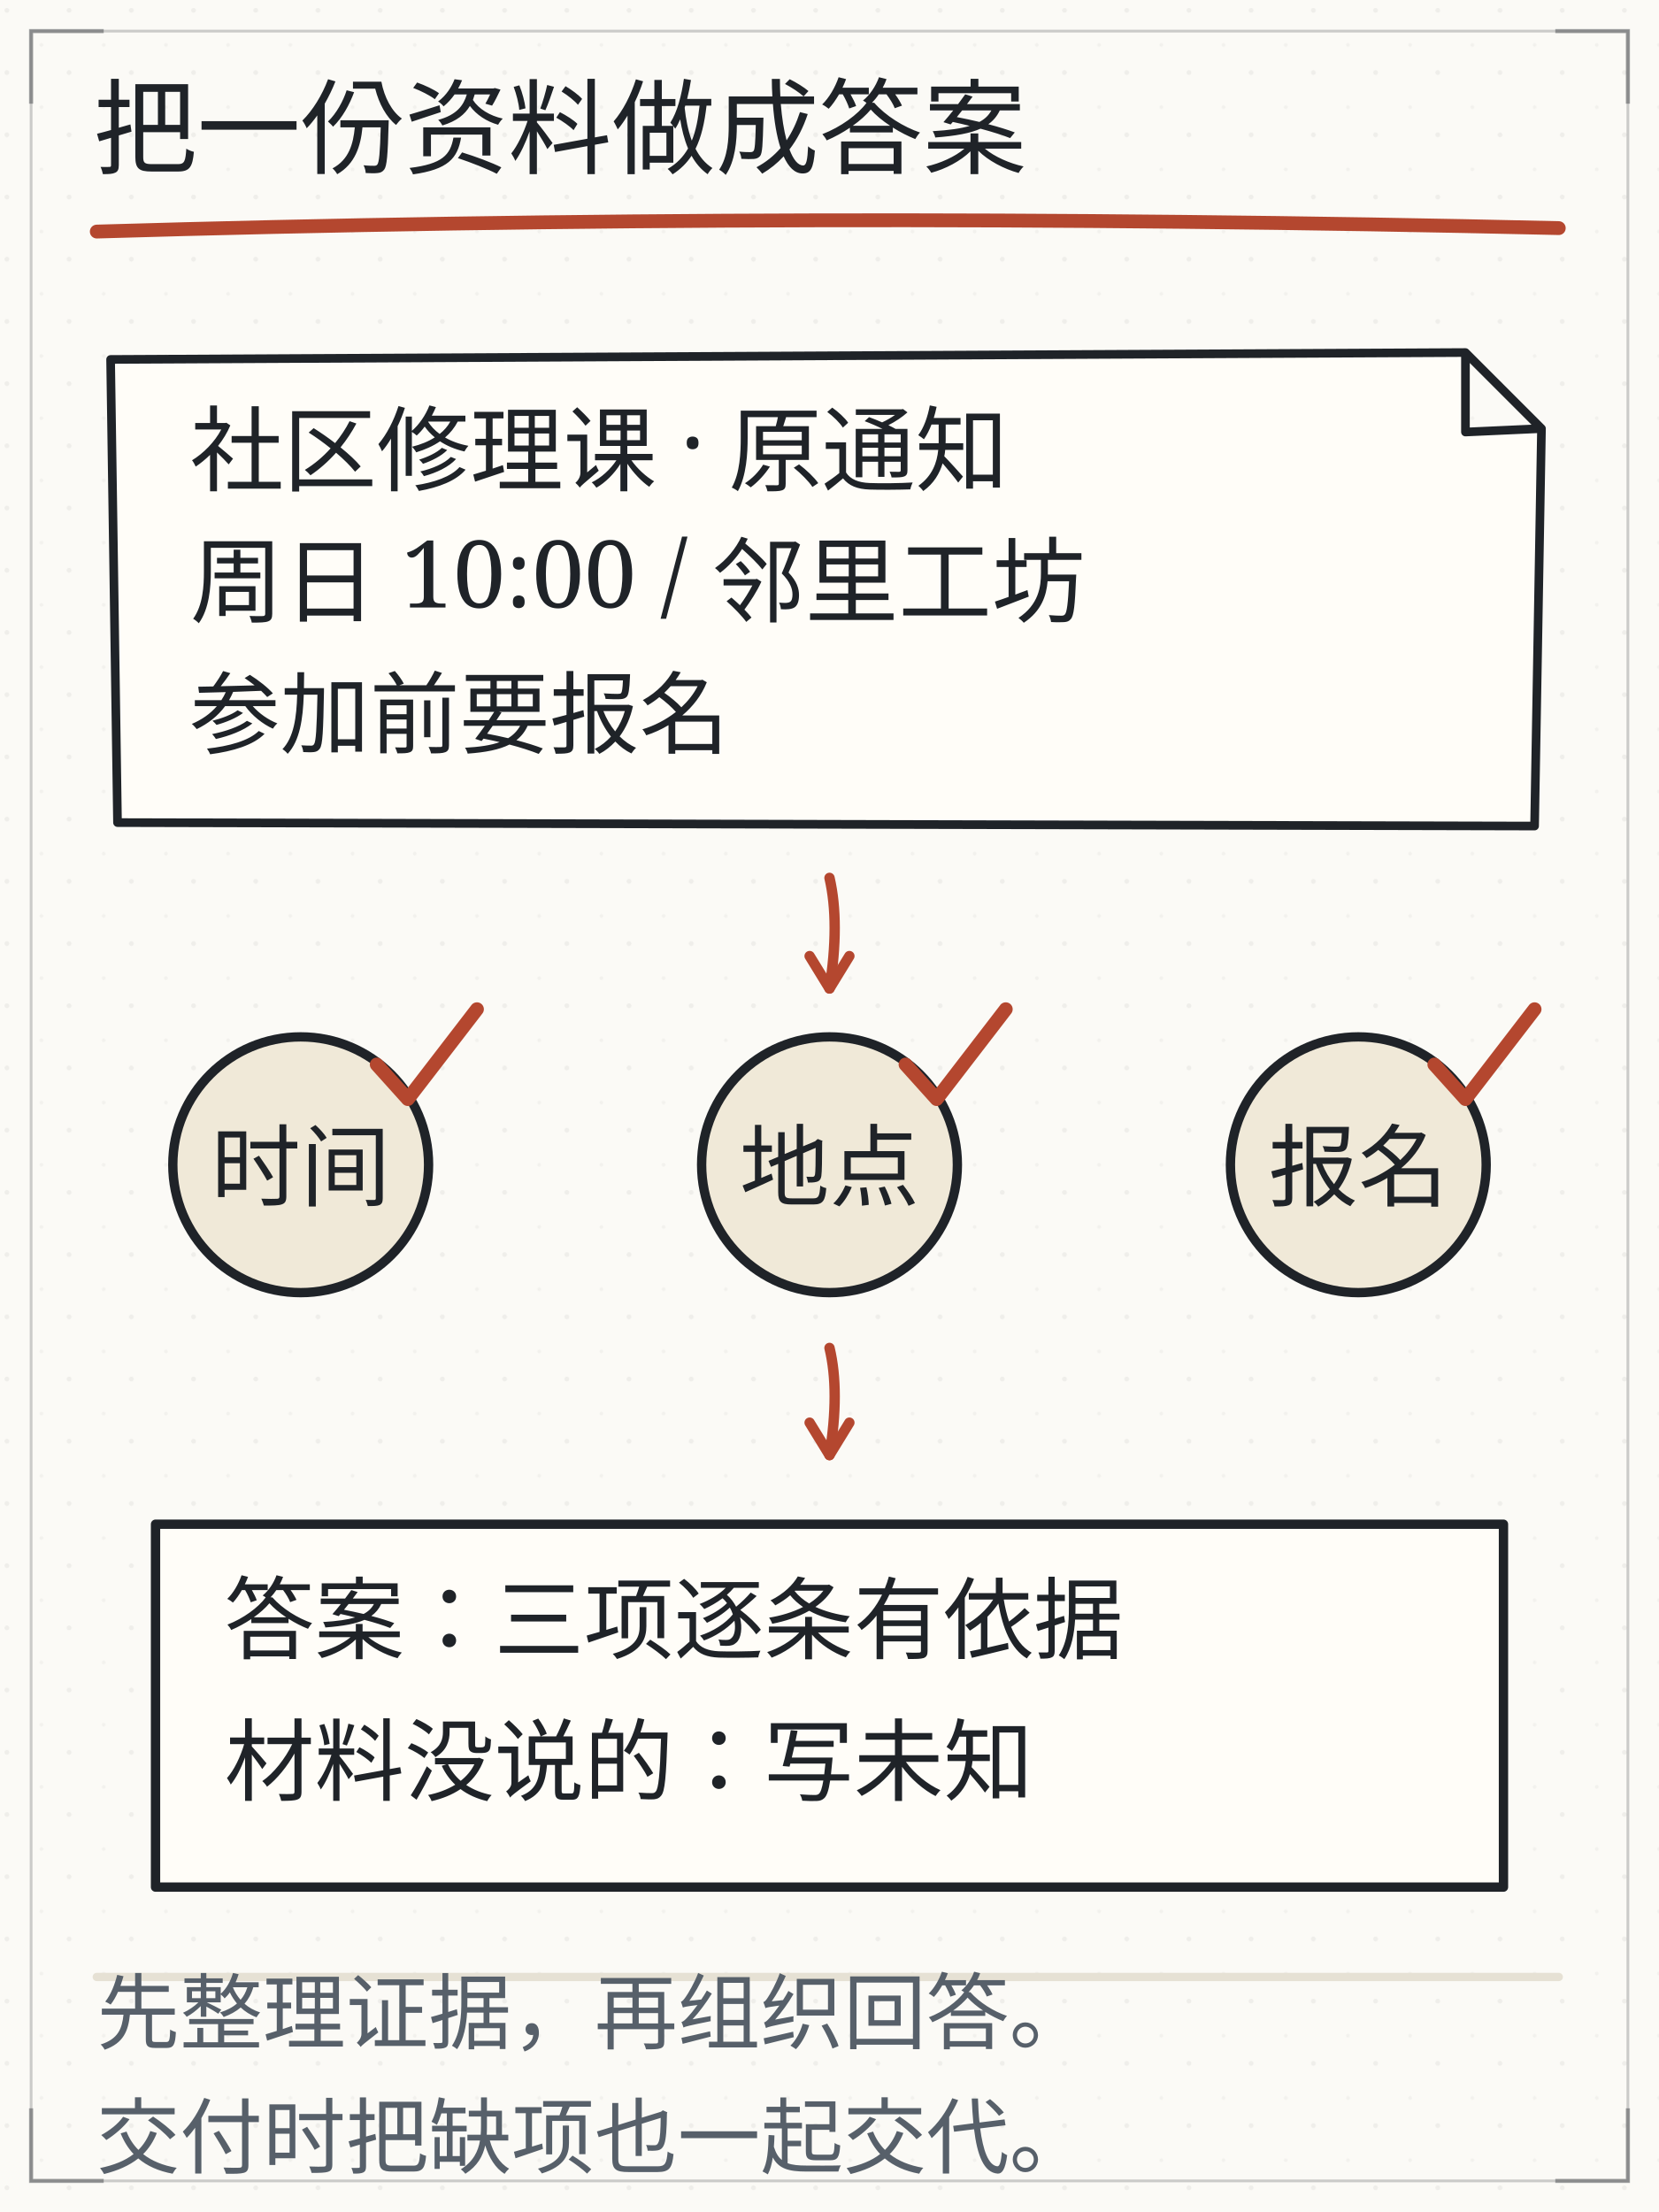
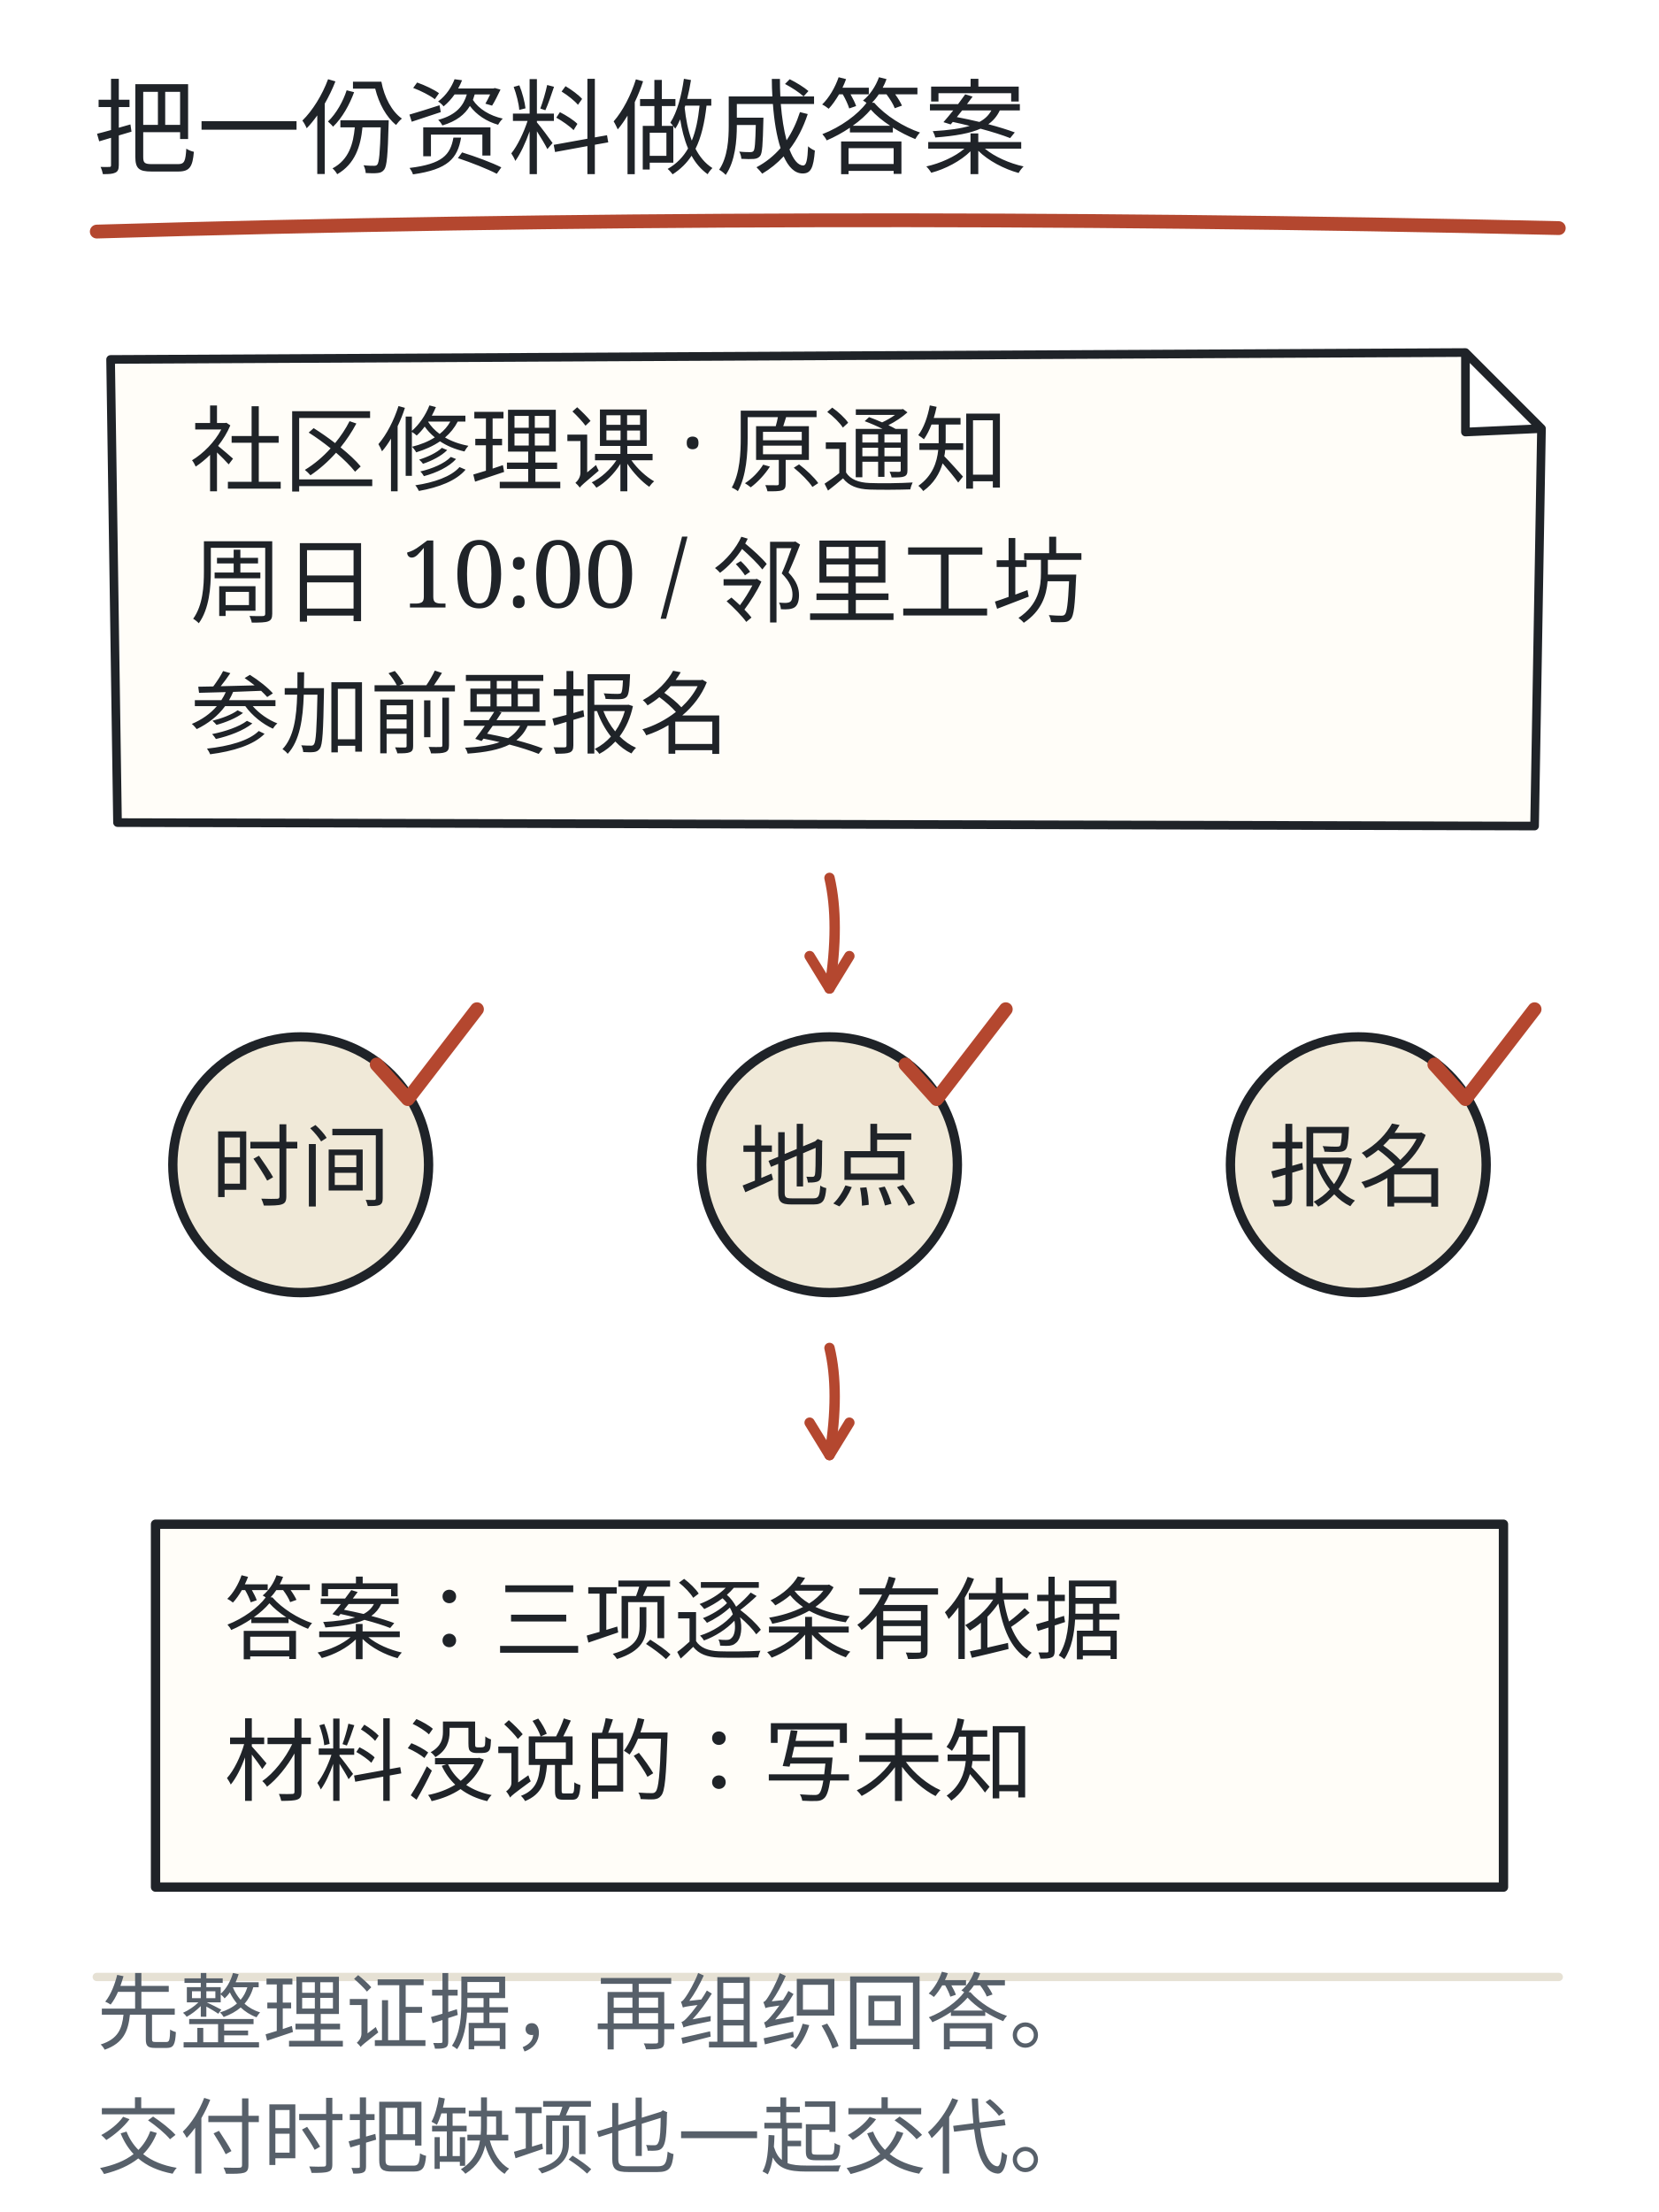
<svg xmlns="http://www.w3.org/2000/svg" width="480" height="640" viewBox="0 0 480 640" role="img" aria-labelledby="title desc">
-   <defs>
-     <pattern id="figure-grain" width="18" height="18" patternUnits="userSpaceOnUse">
-       <circle cx="2" cy="3" r=".7" fill="#1f2328" opacity=".16" />
-       <circle cx="12" cy="13" r=".55" fill="#1f2328" opacity=".11" />
-     </pattern>
-   </defs>
-   <rect width="480" height="640" fill="#fbfaf6" />
-   <rect width="480" height="640" fill="url(#figure-grain)" opacity=".34" />
-   <rect x="9" y="9" width="462" height="622" fill="none" stroke="#1f2328" stroke-width=".8" opacity=".22" />
-   <path d="M9 30 V9 H30 M450 9 H471 V30 M9 610 V631 H30 M450 631 H471 V610" fill="none" stroke="#1f2328" stroke-width="1.2" opacity=".38" />
  <g font-family="'Noto Serif SC','Source Han Serif SC','Songti SC','SimSun',serif">
    <text x="27" y="48" font-size="30" fill="#1f2328" text-anchor="start">把一份资料做成答案</text>
    <path d="M28 67 Q232 61 451 66" stroke="#B4472F" stroke-width="4" fill="none" stroke-linecap="round" stroke-linejoin="round" />
    <path d="M32 104 L424 102 L446 124 L444 239 L34 238Z M424 102 L424 125 L446 124" stroke="#1f2328" stroke-width="2.5" fill="#fffdf8" stroke-linecap="round" stroke-linejoin="round" />
    <text x="55" y="140" font-size="27" fill="#1f2328" text-anchor="start">社区修理课 · 原通知</text>
    <text x="55" y="178" font-size="27" fill="#1f2328" text-anchor="start">周日 10:00 / 邻里工坊</text>
    <text x="55" y="216" font-size="26" fill="#1f2328" text-anchor="start">参加前要报名</text>
    <path d="M240 254 Q243 267 240 286" stroke="#B4472F" stroke-width="3" fill="none" stroke-linecap="round" stroke-linejoin="round" />
    <path d="M234.25 276.622 L240 286 L245.75 276.622" stroke="#B4472F" stroke-width="3" fill="none" stroke-linecap="round" stroke-linejoin="round" />
    <circle cx="87" cy="337" r="37" fill="#f0e9d8" stroke="#1f2328" stroke-width="2.7" />
    <text x="87" y="347" font-size="26" fill="#1f2328" text-anchor="middle">时间</text>
    <path d="M109 308 l9 10 l20 -26" stroke="#B4472F" stroke-width="4" fill="none" stroke-linecap="round" stroke-linejoin="round" />
    <circle cx="240" cy="337" r="37" fill="#f0e9d8" stroke="#1f2328" stroke-width="2.7" />
    <text x="240" y="347" font-size="26" fill="#1f2328" text-anchor="middle">地点</text>
    <path d="M262 308 l9 10 l20 -26" stroke="#B4472F" stroke-width="4" fill="none" stroke-linecap="round" stroke-linejoin="round" />
    <circle cx="393" cy="337" r="37" fill="#f0e9d8" stroke="#1f2328" stroke-width="2.7" />
    <text x="393" y="347" font-size="26" fill="#1f2328" text-anchor="middle">报名</text>
    <path d="M415 308 l9 10 l20 -26" stroke="#B4472F" stroke-width="4" fill="none" stroke-linecap="round" stroke-linejoin="round" />
    <path d="M240 390 Q243 402.5 240 421" stroke="#B4472F" stroke-width="3" fill="none" stroke-linecap="round" stroke-linejoin="round" />
    <path d="M234.25 411.622 L240 421 L245.75 411.622" stroke="#B4472F" stroke-width="3" fill="none" stroke-linecap="round" stroke-linejoin="round" />
    <path d="M45 441 L435 441 L435 546 L45 546Z" stroke="#1f2328" stroke-width="2.7" fill="#fffdf8" stroke-linecap="round" stroke-linejoin="round" />
    <text x="65" y="478" font-size="26" fill="#1f2328" text-anchor="start">答案：三项逐条有依据</text>
    <text x="65" y="519" font-size="26" fill="#1f2328" text-anchor="start">材料没说的：写未知</text>
    <path d="M28 572 L451 572" stroke="#e6e1d4" stroke-width="2.4" fill="none" stroke-linecap="round" stroke-linejoin="round" />
    <text x="28" y="591" font-size="24" fill="#57606a" text-anchor="start">先整理证据，再组织回答。</text>
    <text x="28" y="627" font-size="24" fill="#57606a" text-anchor="start">交付时把缺项也一起交代。</text>
  </g>
</svg>
